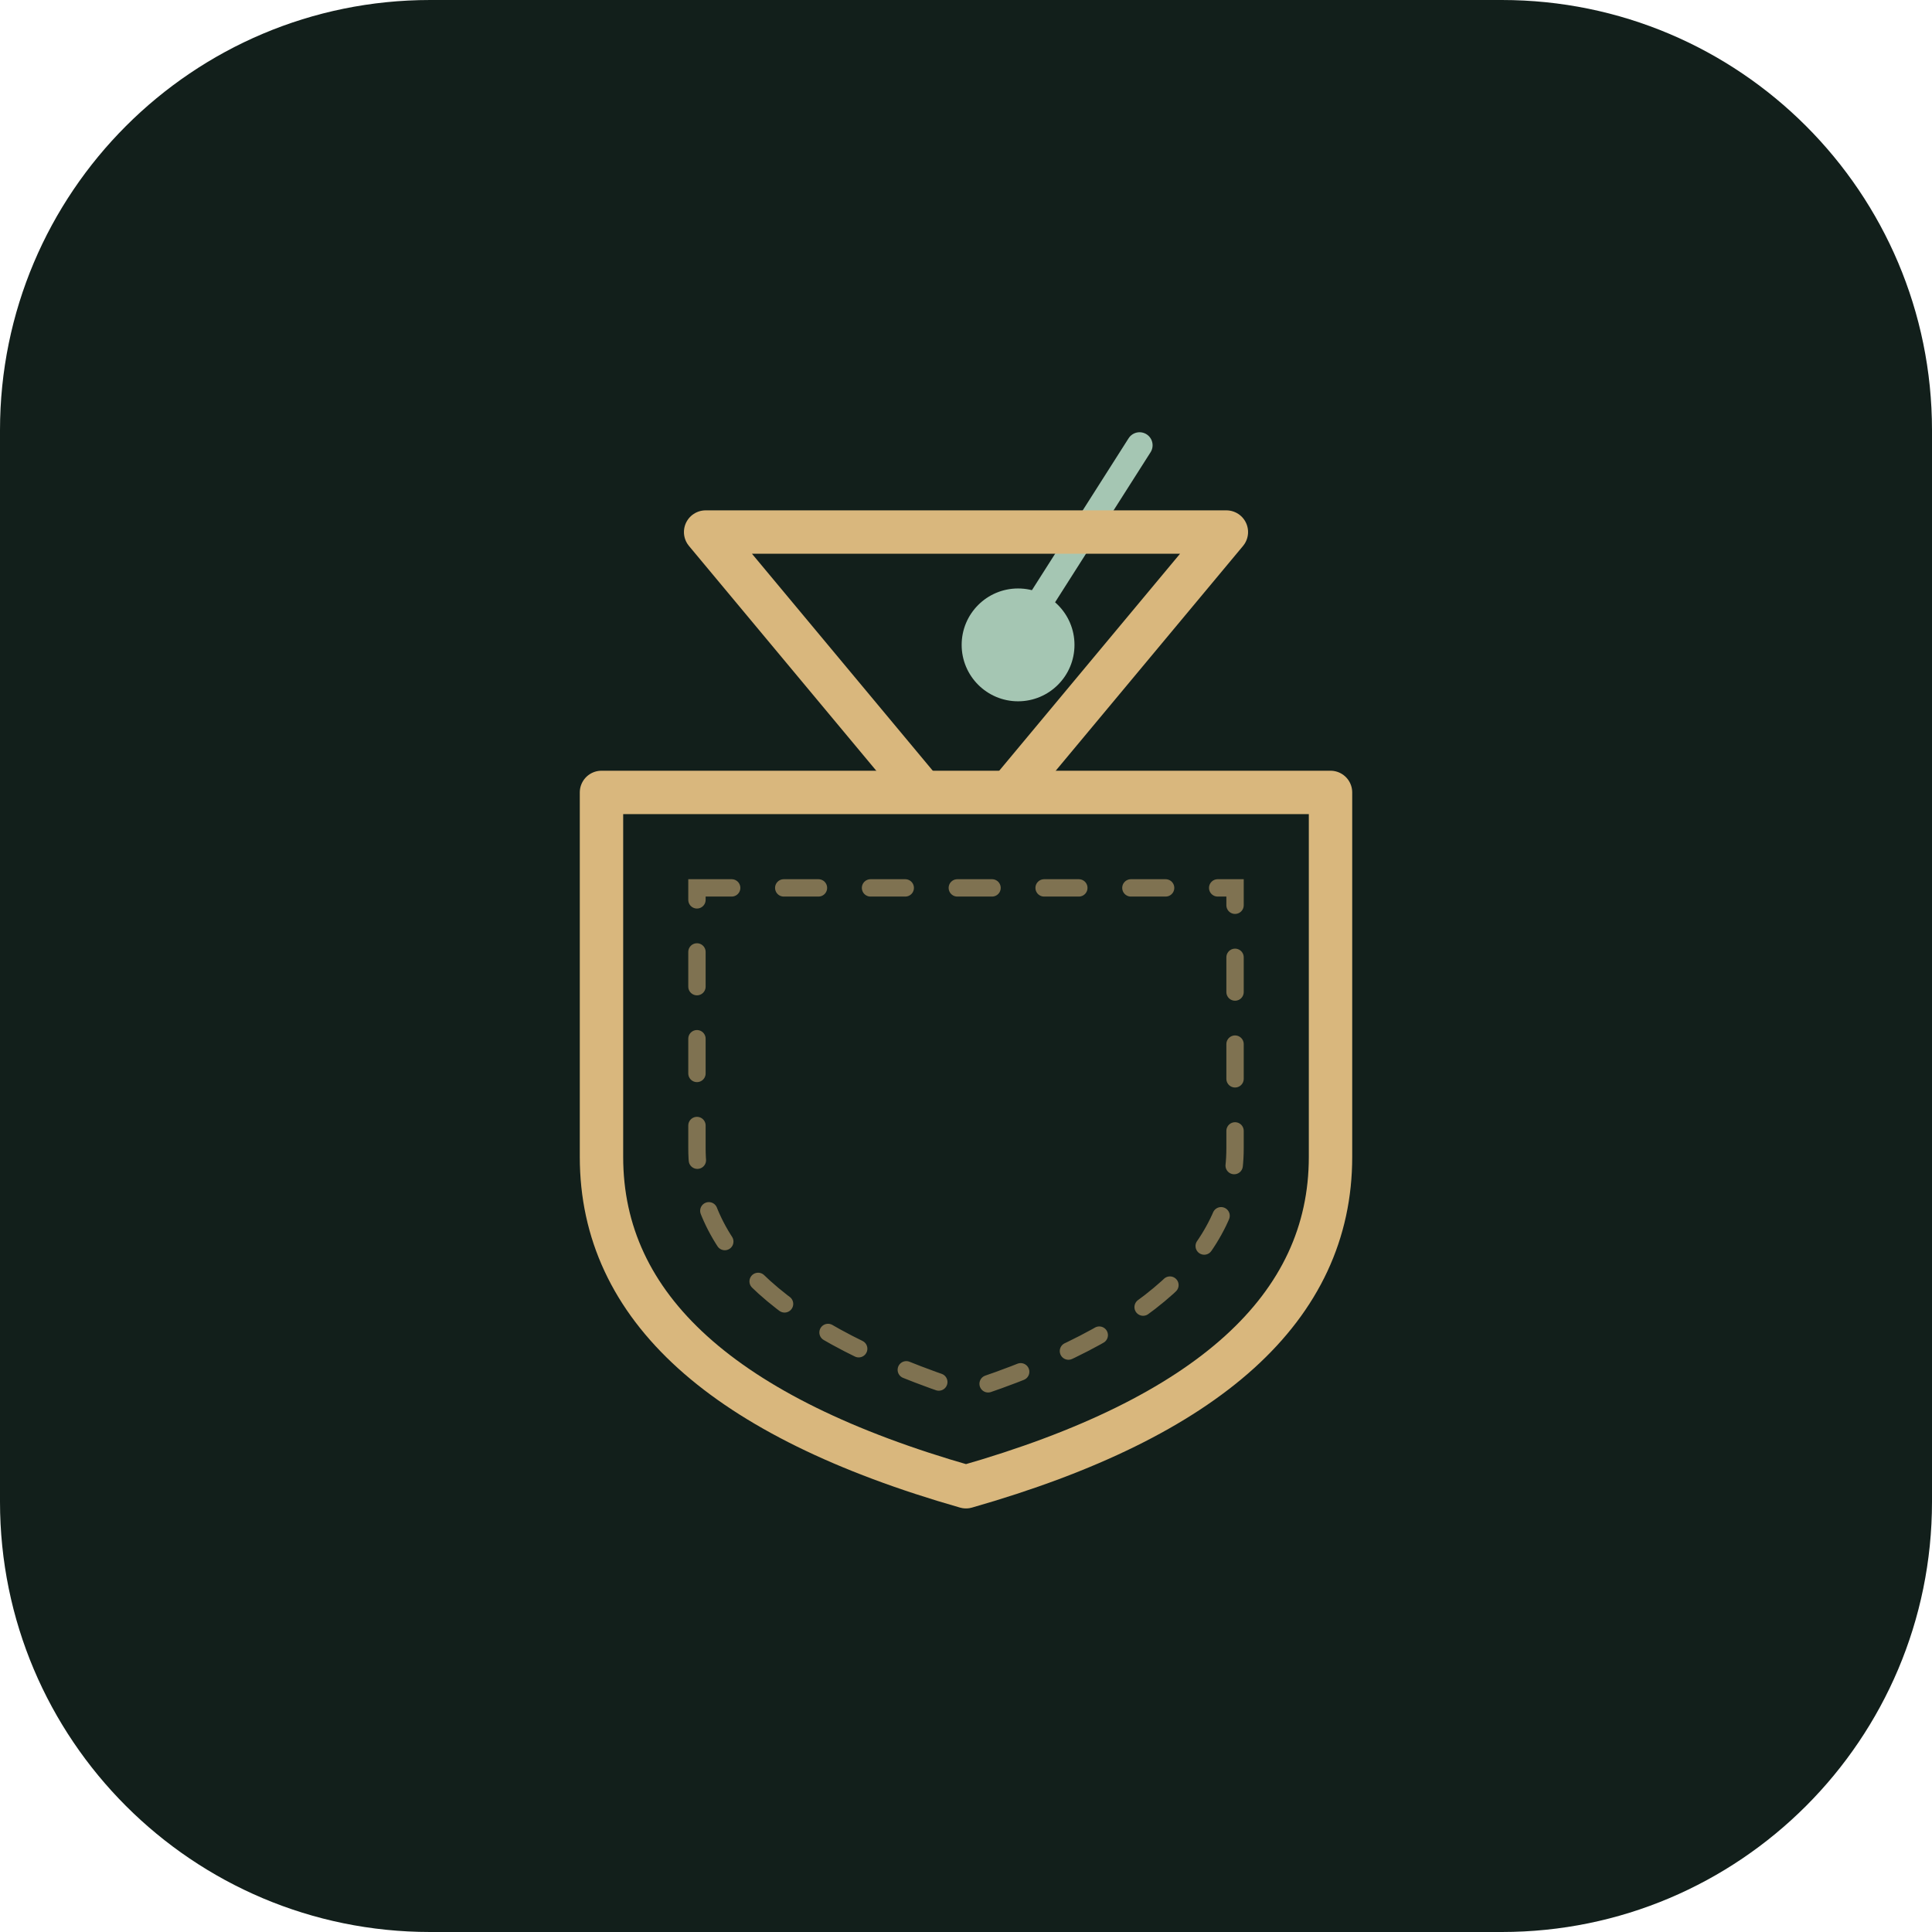
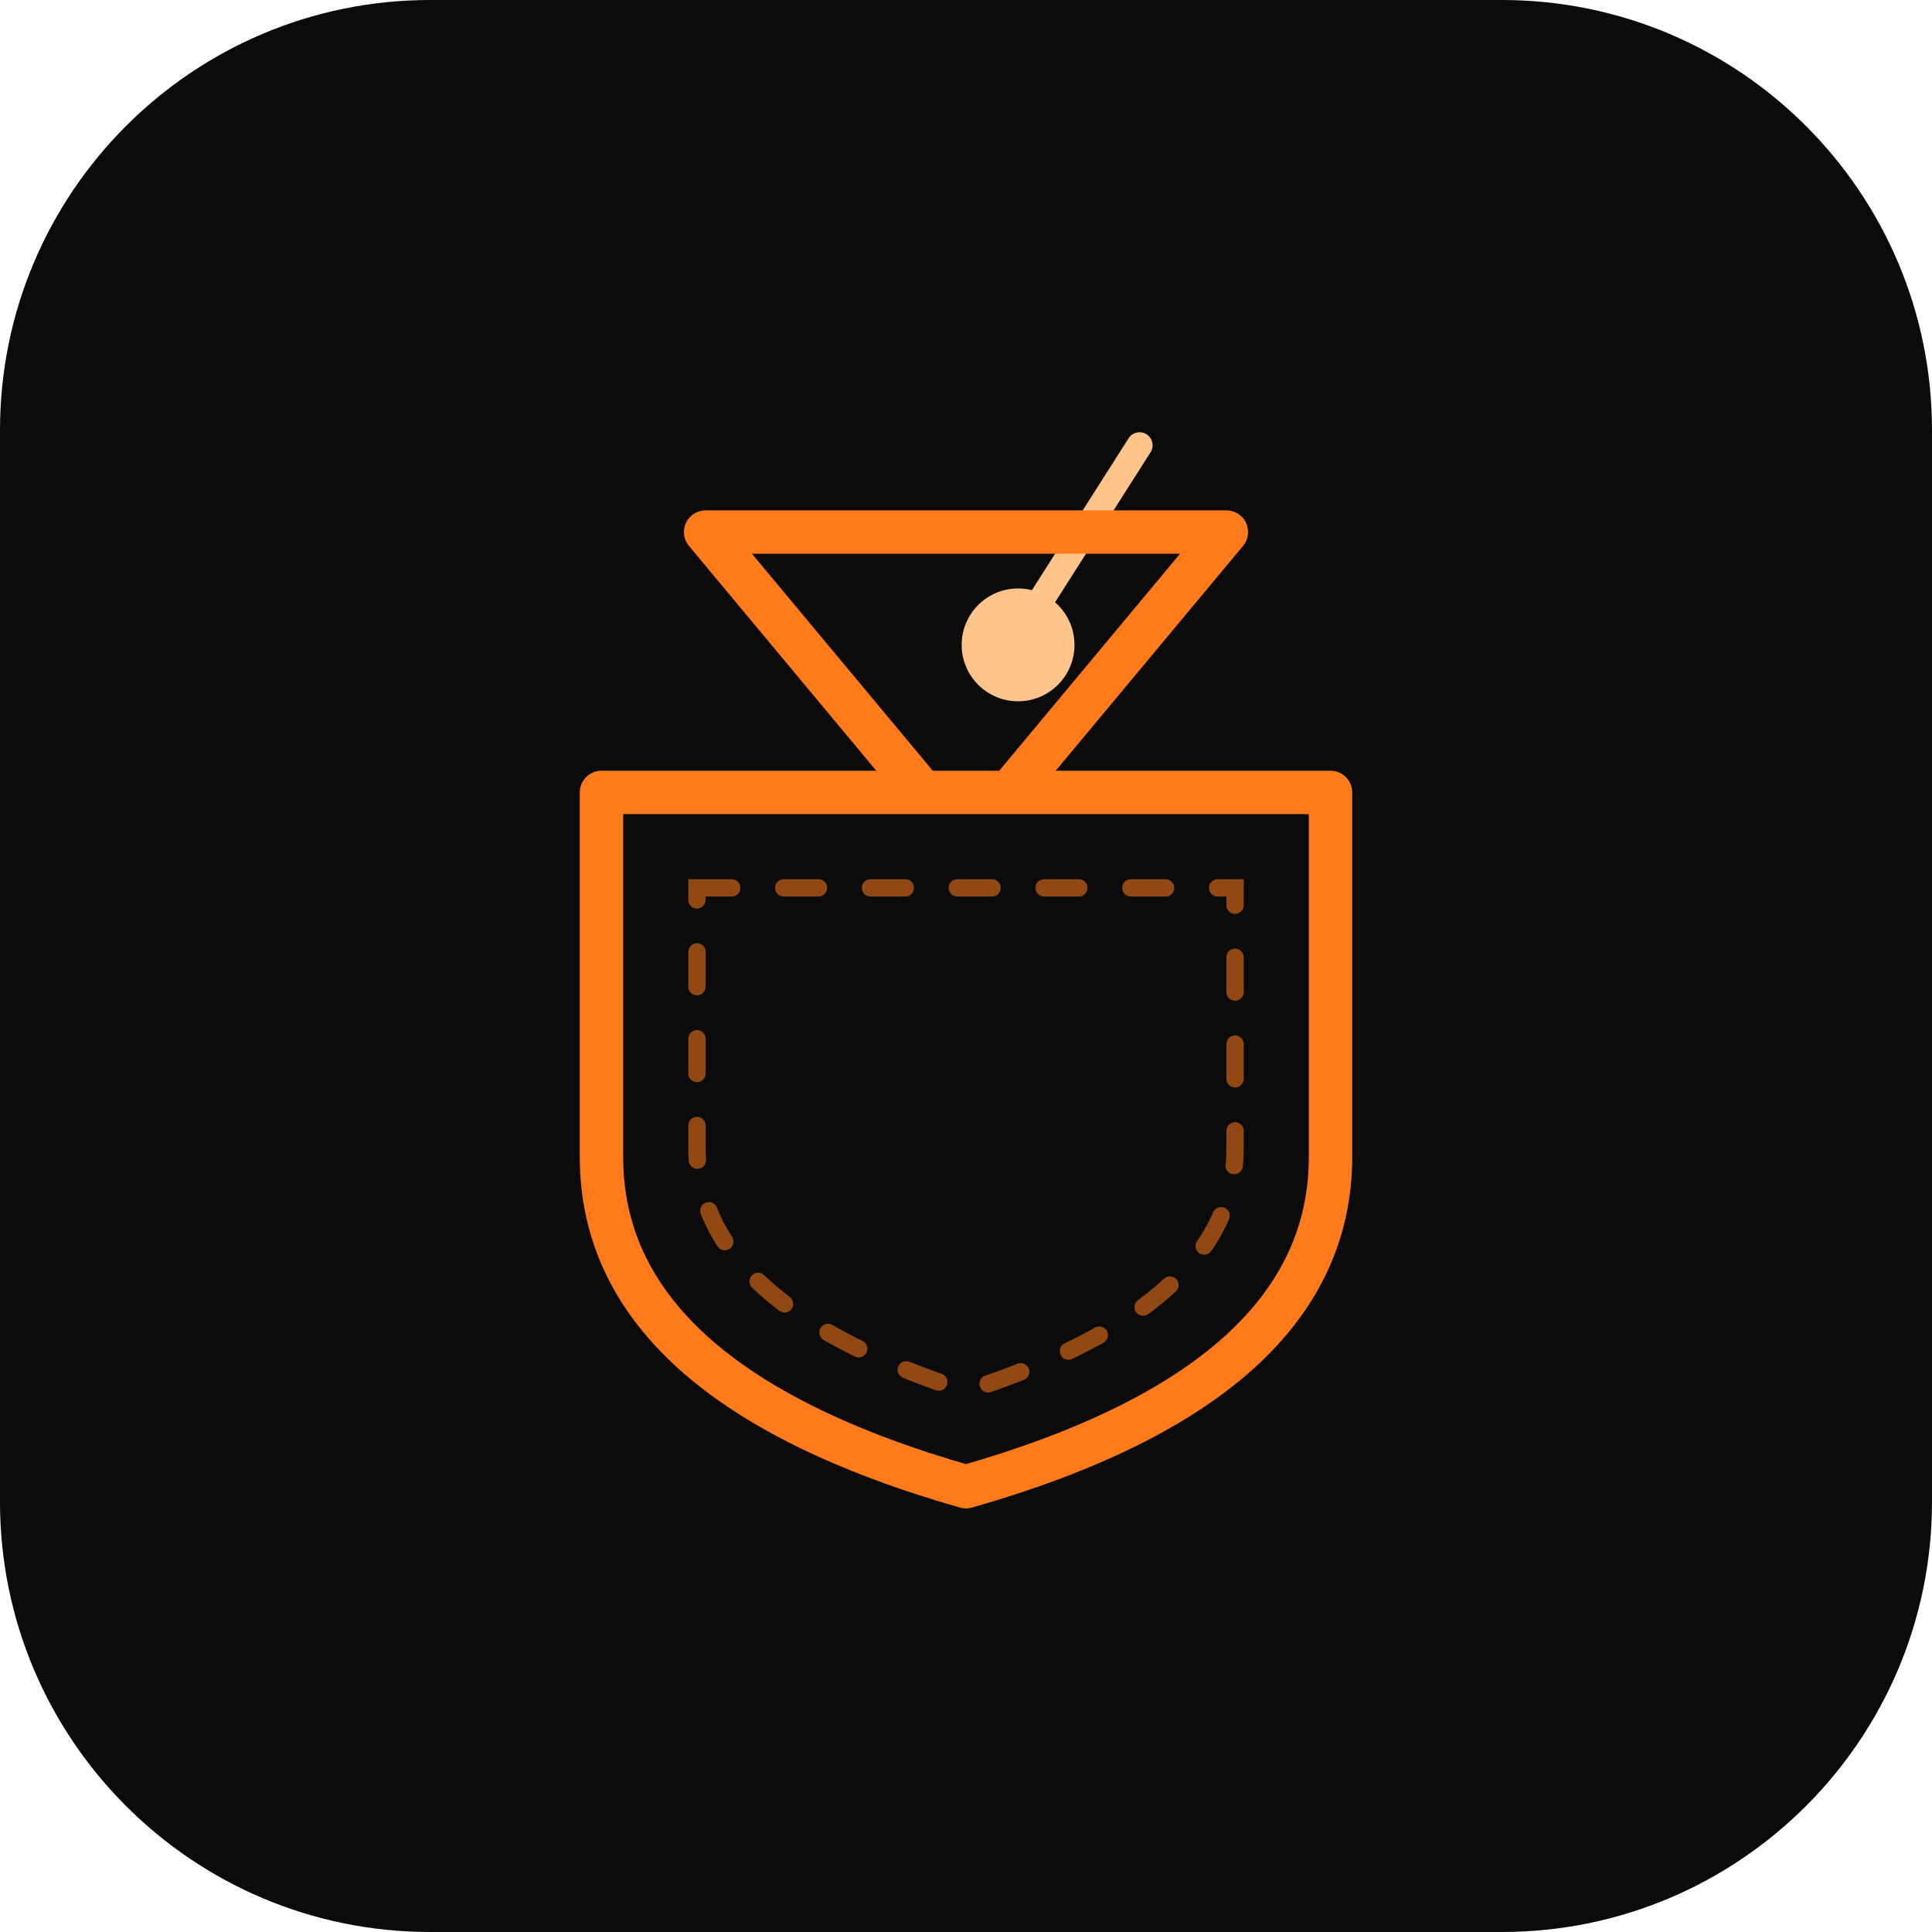
<svg xmlns="http://www.w3.org/2000/svg" viewBox="0 0 1024 1024" width="1024" height="1024">
-   <rect width="1024" height="1024" rx="228" fill="#121f1b" />
+   <rect width="1024" height="1024" rx="228" fill="#0b0b0b" />
  <g transform="translate(236 217.6) scale(4.6)">
-     <line x1="66" y1="26" x2="80" y2="4" stroke="#a5c6b3" stroke-width="3" stroke-linecap="round" />
-     <circle cx="66" cy="27" r="6.5" fill="#a5c6b3" />
-     <g fill="none" stroke="#d9b77d" stroke-width="5" stroke-linecap="round" stroke-linejoin="round">
+     <line x1="66" y1="26" x2="80" y2="4" stroke="#ffc48a" stroke-width="3" stroke-linecap="round" />
+     <circle cx="66" cy="27" r="6.5" fill="#ffc48a" />
+     <g fill="none" stroke="#ff7a1a" stroke-width="5" stroke-linecap="round" stroke-linejoin="round">
      <path d="M55 44 L30 14 H90 L65 44" />
-       <path d="M18 44 H102 V86 Q102 112 60 124 Q18 112 18 86 Z" fill="#121f1b" />
+       <path d="M18 44 H102 V86 Q102 112 60 124 Q18 112 18 86 Z" fill="#0b0b0b" />
    </g>
-     <path d="M29 55 H91 V85 Q91 103 60 113 Q29 103 29 85 Z" fill="none" stroke="#d9b77d" stroke-width="2" stroke-dasharray="4 6" stroke-linecap="round" opacity=".55" />
+     <path d="M29 55 H91 V85 Q91 103 60 113 Q29 103 29 85 Z" fill="none" stroke="#ff7a1a" stroke-width="2" stroke-dasharray="4 6" stroke-linecap="round" opacity=".55" />
  </g>
</svg>
